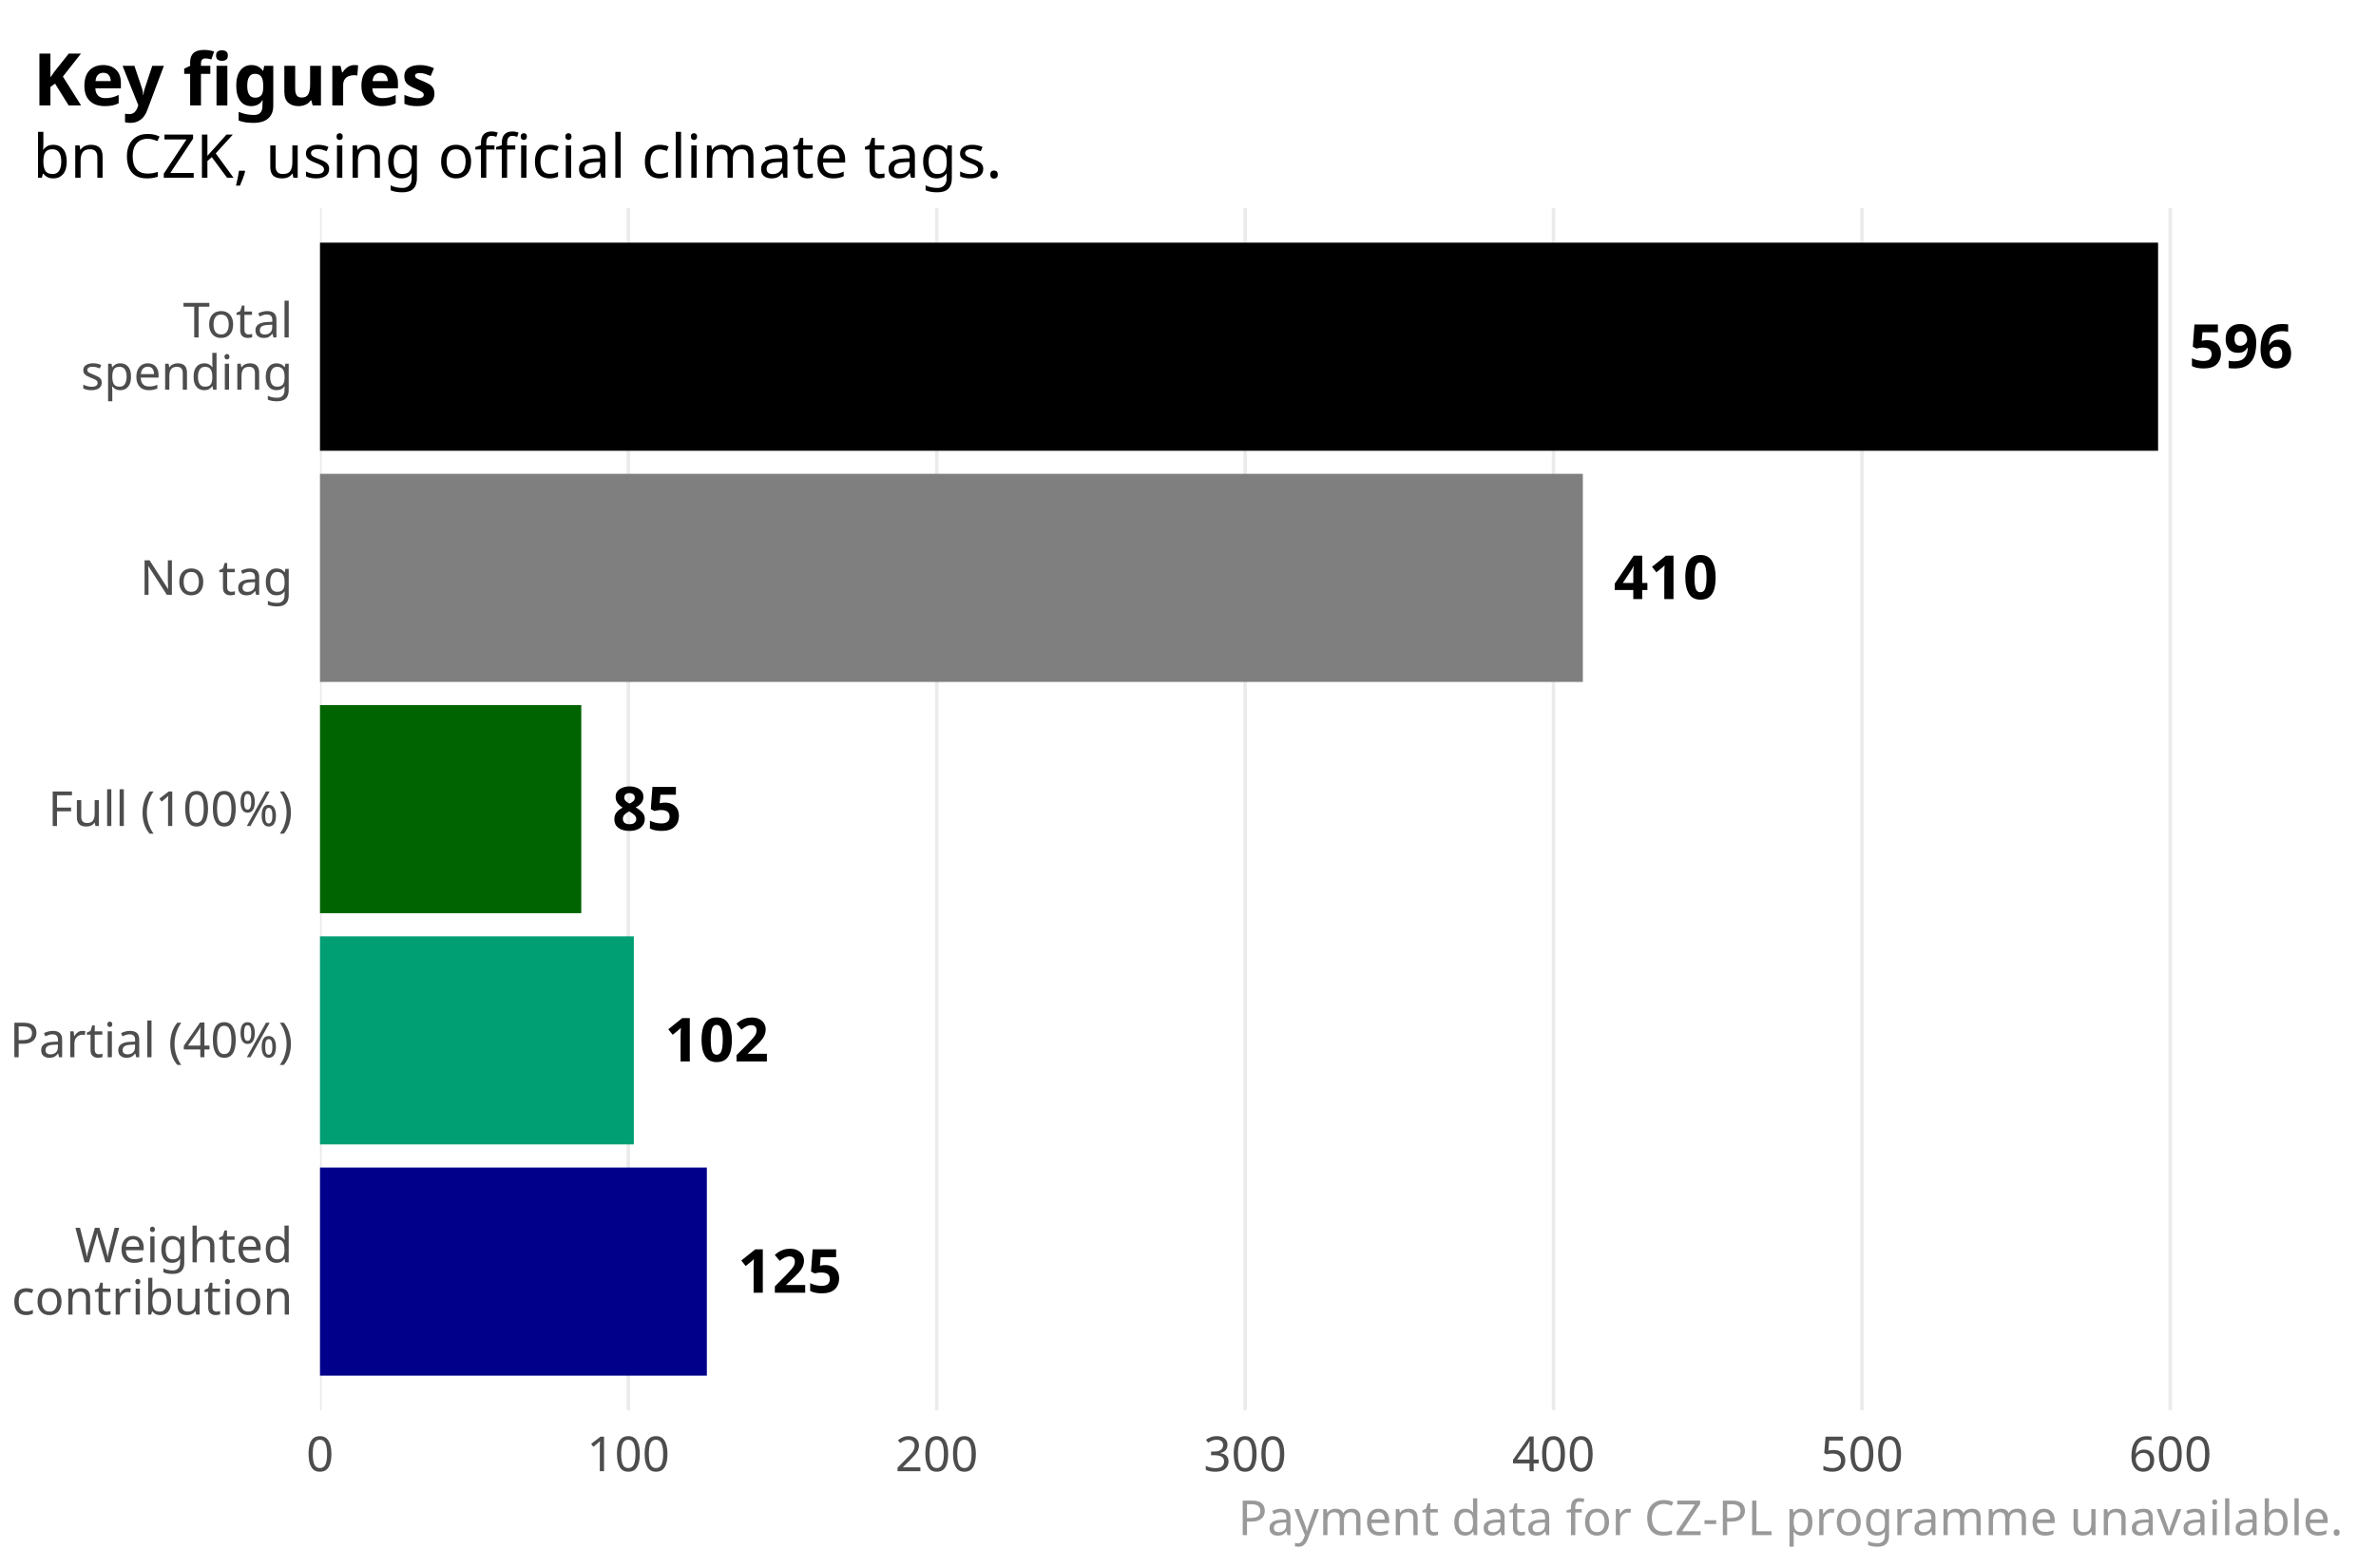
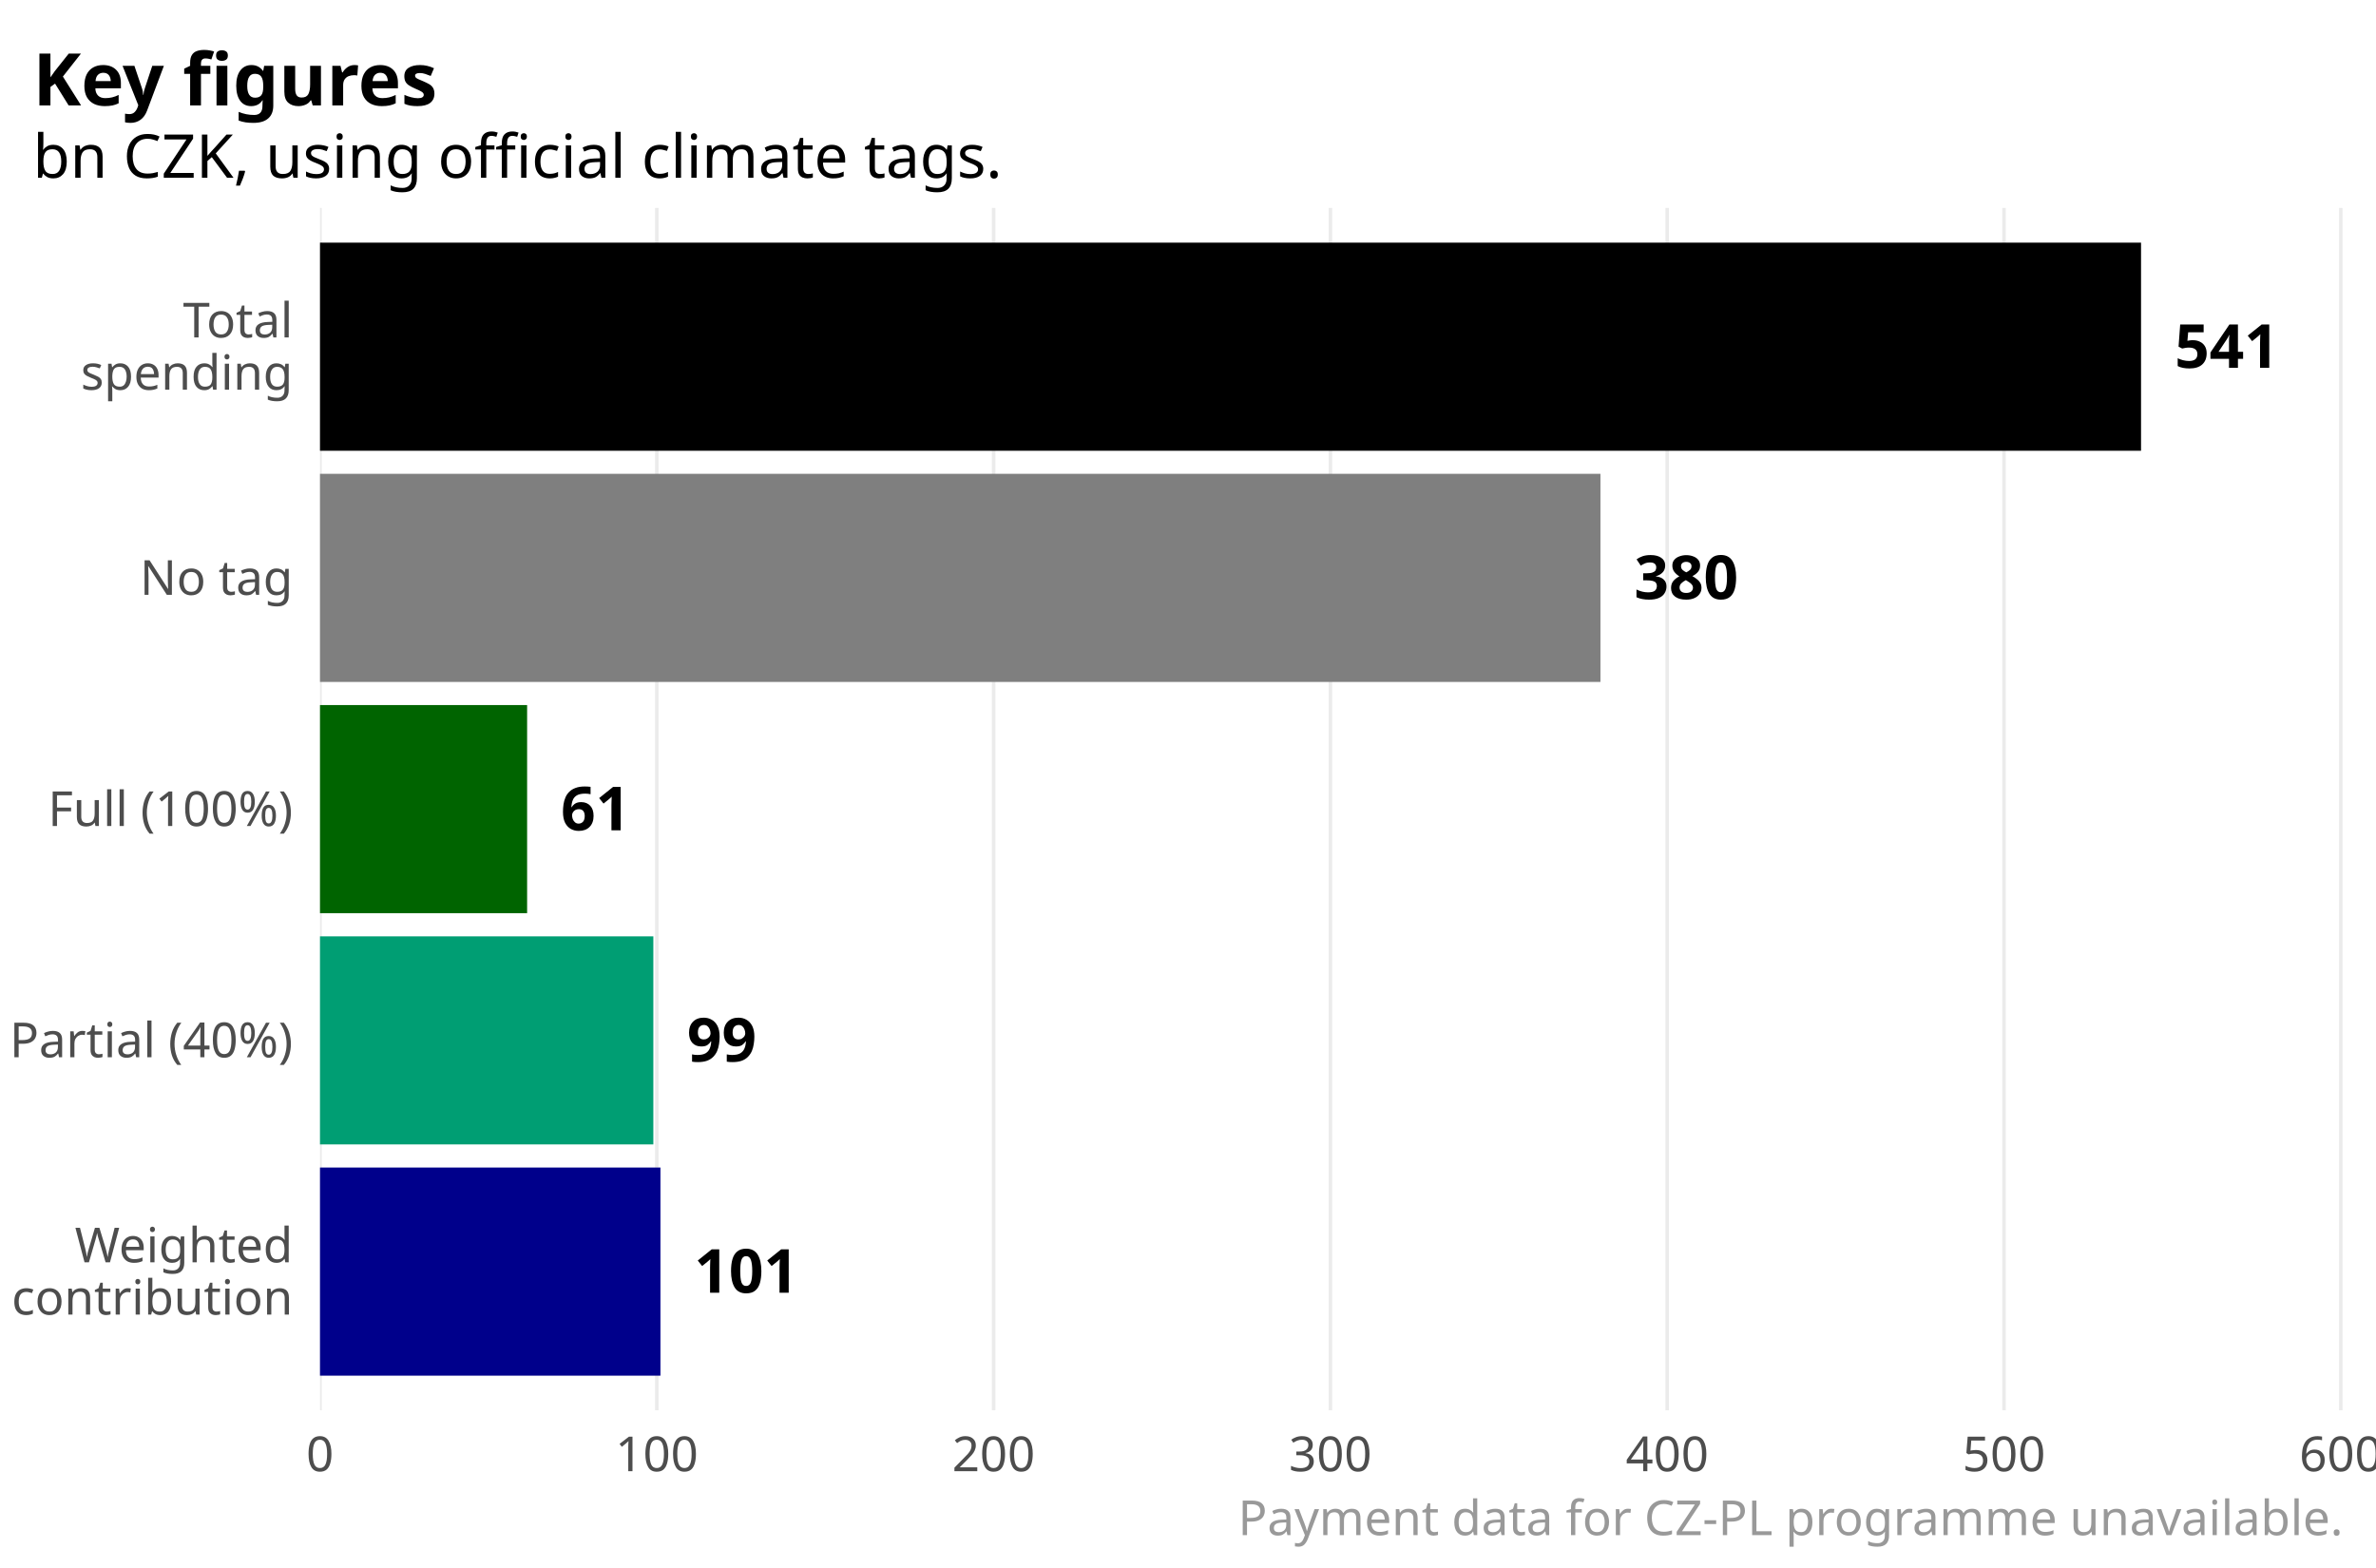
<svg xmlns="http://www.w3.org/2000/svg" class="svglite" width="432.00pt" height="285.12pt" viewBox="0 0 432.00 285.12">
  <defs>
    <style type="text/css">
    .svglite line, .svglite polyline, .svglite polygon, .svglite path, .svglite rect, .svglite circle {
      fill: none;
      stroke: #000000;
      stroke-linecap: round;
      stroke-linejoin: round;
      stroke-miterlimit: 10.00;
    }
    .svglite text {
      white-space: pre;
    }
  </style>
  </defs>
  <rect width="100%" height="100%" style="stroke: none; fill: #FFFFFF;" />
  <defs>
    <clipPath id="cpMC4wMHw0MzIuMDB8MC4wMHwyODUuMTI=">
      <rect x="0.00" y="0.00" width="432.00" height="285.12" />
    </clipPath>
  </defs>
  <g clip-path="url(#cpMC4wMHw0MzIuMDB8MC4wMHwyODUuMTI=)">
</g>
  <defs>
    <clipPath id="cpNTguMTh8NDI2LjAyfDM3LjgxfDI1Ni40NQ==">
      <rect x="58.18" y="37.81" width="367.84" height="218.64" />
    </clipPath>
  </defs>
  <g clip-path="url(#cpNTguMTh8NDI2LjAyfDM3LjgxfDI1Ni40NQ==)">
    <rect x="58.18" y="37.81" width="367.84" height="218.64" style="stroke-width: 1.07; stroke: none; fill: #FFFFFF;" />
    <polyline points="58.18,256.45 58.18,37.81 " style="stroke-width: 0.64; stroke: #EBEBEB; stroke-linecap: butt;" />
-     <polyline points="114.25,256.45 114.25,37.81 " style="stroke-width: 0.64; stroke: #EBEBEB; stroke-linecap: butt;" />
-     <polyline points="170.32,256.45 170.32,37.81 " style="stroke-width: 0.64; stroke: #EBEBEB; stroke-linecap: butt;" />
-     <polyline points="226.39,256.45 226.39,37.81 " style="stroke-width: 0.64; stroke: #EBEBEB; stroke-linecap: butt;" />
-     <polyline points="282.46,256.45 282.46,37.81 " style="stroke-width: 0.64; stroke: #EBEBEB; stroke-linecap: butt;" />
-     <polyline points="338.53,256.45 338.53,37.81 " style="stroke-width: 0.64; stroke: #EBEBEB; stroke-linecap: butt;" />
-     <polyline points="394.60,256.45 394.60,37.81 " style="stroke-width: 0.64; stroke: #EBEBEB; stroke-linecap: butt;" />
-     <rect x="58.18" y="128.21" width="47.51" height="37.84" style="stroke-width: 1.07; stroke: none; stroke-linecap: square; stroke-linejoin: miter; fill: #006400;" />
-     <rect x="58.18" y="86.16" width="229.61" height="37.84" style="stroke-width: 1.07; stroke: none; stroke-linecap: square; stroke-linejoin: miter; fill: #7F7F7F;" />
-     <rect x="58.18" y="170.26" width="57.06" height="37.84" style="stroke-width: 1.07; stroke: none; stroke-linecap: square; stroke-linejoin: miter; fill: #009E73;" />
-     <rect x="58.18" y="44.12" width="334.20" height="37.84" style="stroke-width: 1.07; stroke: none; stroke-linecap: square; stroke-linejoin: miter; fill: #000000;" />
-     <rect x="58.18" y="212.30" width="70.34" height="37.84" style="stroke-width: 1.07; stroke: none; stroke-linecap: square; stroke-linejoin: miter; fill: #00008B;" />
-     <text x="111.31" y="150.98" style="font-size: 11.04px; font-weight: bold; font-family: &quot;IBM Plex Sans&quot;;" textLength="13.23px" lengthAdjust="spacingAndGlyphs">85</text>
-     <text x="293.40" y="108.93" style="font-size: 11.04px; font-weight: bold; font-family: &quot;IBM Plex Sans&quot;;" textLength="19.85px" lengthAdjust="spacingAndGlyphs">410</text>
-     <text x="120.85" y="193.02" style="font-size: 11.04px; font-weight: bold; font-family: &quot;IBM Plex Sans&quot;;" textLength="19.85px" lengthAdjust="spacingAndGlyphs">102</text>
-     <text x="397.99" y="66.89" style="font-size: 11.04px; font-weight: bold; font-family: &quot;IBM Plex Sans&quot;;" textLength="19.85px" lengthAdjust="spacingAndGlyphs">596</text>
-     <text x="134.13" y="235.07" style="font-size: 11.04px; font-weight: bold; font-family: &quot;IBM Plex Sans&quot;;" textLength="19.85px" lengthAdjust="spacingAndGlyphs">125</text>
+     <polyline points="119.42,256.45 119.42,37.81 " style="stroke-width: 0.64; stroke: #EBEBEB; stroke-linecap: butt;" />
+     <polyline points="180.66,256.45 180.66,37.81 " style="stroke-width: 0.64; stroke: #EBEBEB; stroke-linecap: butt;" />
+     <polyline points="241.89,256.45 241.89,37.81 " style="stroke-width: 0.64; stroke: #EBEBEB; stroke-linecap: butt;" />
+     <polyline points="303.13,256.45 303.13,37.81 " style="stroke-width: 0.64; stroke: #EBEBEB; stroke-linecap: butt;" />
+     <polyline points="364.37,256.45 364.37,37.81 " style="stroke-width: 0.64; stroke: #EBEBEB; stroke-linecap: butt;" />
+     <polyline points="425.60,256.45 425.60,37.81 " style="stroke-width: 0.64; stroke: #EBEBEB; stroke-linecap: butt;" />
+     <rect x="58.18" y="128.21" width="37.66" height="37.84" style="stroke-width: 1.07; stroke: none; stroke-linecap: square; stroke-linejoin: miter; fill: #006400;" />
+     <rect x="58.18" y="86.16" width="232.81" height="37.84" style="stroke-width: 1.07; stroke: none; stroke-linecap: square; stroke-linejoin: miter; fill: #7F7F7F;" />
+     <rect x="58.18" y="170.26" width="60.61" height="37.84" style="stroke-width: 1.07; stroke: none; stroke-linecap: square; stroke-linejoin: miter; fill: #009E73;" />
+     <rect x="58.18" y="44.12" width="331.10" height="37.84" style="stroke-width: 1.07; stroke: none; stroke-linecap: square; stroke-linejoin: miter; fill: #000000;" />
+     <rect x="58.18" y="212.30" width="61.90" height="37.84" style="stroke-width: 1.07; stroke: none; stroke-linecap: square; stroke-linejoin: miter; fill: #00008B;" />
+     <text x="101.97" y="150.98" style="font-size: 11.04px; font-weight: bold; font-family: &quot;IBM Plex Sans&quot;;" textLength="13.23px" lengthAdjust="spacingAndGlyphs">61</text>
+     <text x="297.12" y="108.93" style="font-size: 11.04px; font-weight: bold; font-family: &quot;IBM Plex Sans&quot;;" textLength="19.85px" lengthAdjust="spacingAndGlyphs">380</text>
+     <text x="124.92" y="193.02" style="font-size: 11.04px; font-weight: bold; font-family: &quot;IBM Plex Sans&quot;;" textLength="13.23px" lengthAdjust="spacingAndGlyphs">99</text>
+     <text x="395.40" y="66.89" style="font-size: 11.04px; font-weight: bold; font-family: &quot;IBM Plex Sans&quot;;" textLength="19.85px" lengthAdjust="spacingAndGlyphs">541</text>
+     <text x="126.21" y="235.07" style="font-size: 11.04px; font-weight: bold; font-family: &quot;IBM Plex Sans&quot;;" textLength="19.85px" lengthAdjust="spacingAndGlyphs">101</text>
  </g>
  <g clip-path="url(#cpMC4wMHw0MzIuMDB8MC4wMHwyODUuMTI=)">
    <text x="53.25" y="229.54" text-anchor="end" style="font-size: 8.80px;fill: #4D4D4D; font-family: &quot;IBM Plex Sans Condensed&quot;;" textLength="33.95px" lengthAdjust="spacingAndGlyphs">Weighted</text>
    <text x="53.25" y="239.04" text-anchor="end" style="font-size: 8.80px;fill: #4D4D4D; font-family: &quot;IBM Plex Sans Condensed&quot;;" textLength="43.56px" lengthAdjust="spacingAndGlyphs">contribution</text>
    <text x="53.25" y="192.25" text-anchor="end" style="font-size: 8.80px;fill: #4D4D4D; font-family: &quot;IBM Plex Sans Condensed&quot;;" textLength="47.28px" lengthAdjust="spacingAndGlyphs">Partial (40%)</text>
    <text x="53.25" y="150.20" text-anchor="end" style="font-size: 8.80px;fill: #4D4D4D; font-family: &quot;IBM Plex Sans Condensed&quot;;" textLength="42.11px" lengthAdjust="spacingAndGlyphs">Full (100%)</text>
    <text x="53.25" y="108.16" text-anchor="end" style="font-size: 8.80px;fill: #4D4D4D; font-family: &quot;IBM Plex Sans Condensed&quot;;" textLength="23.15px" lengthAdjust="spacingAndGlyphs">No tag</text>
    <text x="53.25" y="61.36" text-anchor="end" style="font-size: 8.80px;fill: #4D4D4D; font-family: &quot;IBM Plex Sans Condensed&quot;;" textLength="18.20px" lengthAdjust="spacingAndGlyphs">Total</text>
    <text x="53.25" y="70.86" text-anchor="end" style="font-size: 8.80px;fill: #4D4D4D; font-family: &quot;IBM Plex Sans Condensed&quot;;" textLength="32.67px" lengthAdjust="spacingAndGlyphs">spending</text>
    <text x="58.18" y="267.52" text-anchor="middle" style="font-size: 8.80px;fill: #4D4D4D; font-family: &quot;IBM Plex Sans Condensed&quot;;" textLength="4.75px" lengthAdjust="spacingAndGlyphs">0</text>
-     <text x="114.25" y="267.52" text-anchor="middle" style="font-size: 8.80px;fill: #4D4D4D; font-family: &quot;IBM Plex Sans Condensed&quot;;" textLength="14.26px" lengthAdjust="spacingAndGlyphs">100</text>
-     <text x="170.32" y="267.52" text-anchor="middle" style="font-size: 8.80px;fill: #4D4D4D; font-family: &quot;IBM Plex Sans Condensed&quot;;" textLength="14.26px" lengthAdjust="spacingAndGlyphs">200</text>
-     <text x="226.39" y="267.52" text-anchor="middle" style="font-size: 8.80px;fill: #4D4D4D; font-family: &quot;IBM Plex Sans Condensed&quot;;" textLength="14.26px" lengthAdjust="spacingAndGlyphs">300</text>
-     <text x="282.46" y="267.52" text-anchor="middle" style="font-size: 8.80px;fill: #4D4D4D; font-family: &quot;IBM Plex Sans Condensed&quot;;" textLength="14.26px" lengthAdjust="spacingAndGlyphs">400</text>
-     <text x="338.53" y="267.52" text-anchor="middle" style="font-size: 8.80px;fill: #4D4D4D; font-family: &quot;IBM Plex Sans Condensed&quot;;" textLength="14.26px" lengthAdjust="spacingAndGlyphs">500</text>
-     <text x="394.60" y="267.52" text-anchor="middle" style="font-size: 8.80px;fill: #4D4D4D; font-family: &quot;IBM Plex Sans Condensed&quot;;" textLength="14.26px" lengthAdjust="spacingAndGlyphs">600</text>
+     <text x="119.42" y="267.52" text-anchor="middle" style="font-size: 8.80px;fill: #4D4D4D; font-family: &quot;IBM Plex Sans Condensed&quot;;" textLength="14.26px" lengthAdjust="spacingAndGlyphs">100</text>
+     <text x="180.66" y="267.52" text-anchor="middle" style="font-size: 8.80px;fill: #4D4D4D; font-family: &quot;IBM Plex Sans Condensed&quot;;" textLength="14.26px" lengthAdjust="spacingAndGlyphs">200</text>
+     <text x="241.89" y="267.52" text-anchor="middle" style="font-size: 8.80px;fill: #4D4D4D; font-family: &quot;IBM Plex Sans Condensed&quot;;" textLength="14.26px" lengthAdjust="spacingAndGlyphs">300</text>
+     <text x="303.13" y="267.52" text-anchor="middle" style="font-size: 8.80px;fill: #4D4D4D; font-family: &quot;IBM Plex Sans Condensed&quot;;" textLength="14.26px" lengthAdjust="spacingAndGlyphs">400</text>
+     <text x="364.37" y="267.52" text-anchor="middle" style="font-size: 8.80px;fill: #4D4D4D; font-family: &quot;IBM Plex Sans Condensed&quot;;" textLength="14.26px" lengthAdjust="spacingAndGlyphs">500</text>
+     <text x="425.60" y="267.52" text-anchor="middle" style="font-size: 8.80px;fill: #4D4D4D; font-family: &quot;IBM Plex Sans Condensed&quot;;" textLength="14.26px" lengthAdjust="spacingAndGlyphs">600</text>
    <text x="5.98" y="32.33" style="font-size: 11.00px; font-family: &quot;IBM Plex Sans Condensed&quot;;" textLength="152.73px" lengthAdjust="spacingAndGlyphs">bn CZK, using official climate tags.</text>
    <text x="5.98" y="19.17" style="font-size: 13.20px; font-weight: bold; font-family: &quot;IBM Plex Sans&quot;;" textLength="69.81px" lengthAdjust="spacingAndGlyphs">Key figures</text>
    <text x="426.02" y="279.14" text-anchor="end" style="font-size: 8.80px;fill: #999999; font-family: &quot;IBM Plex Sans Condensed&quot;;" textLength="173.07px" lengthAdjust="spacingAndGlyphs">Payment data for CZ-PL programme unavailable.</text>
  </g>
</svg>
